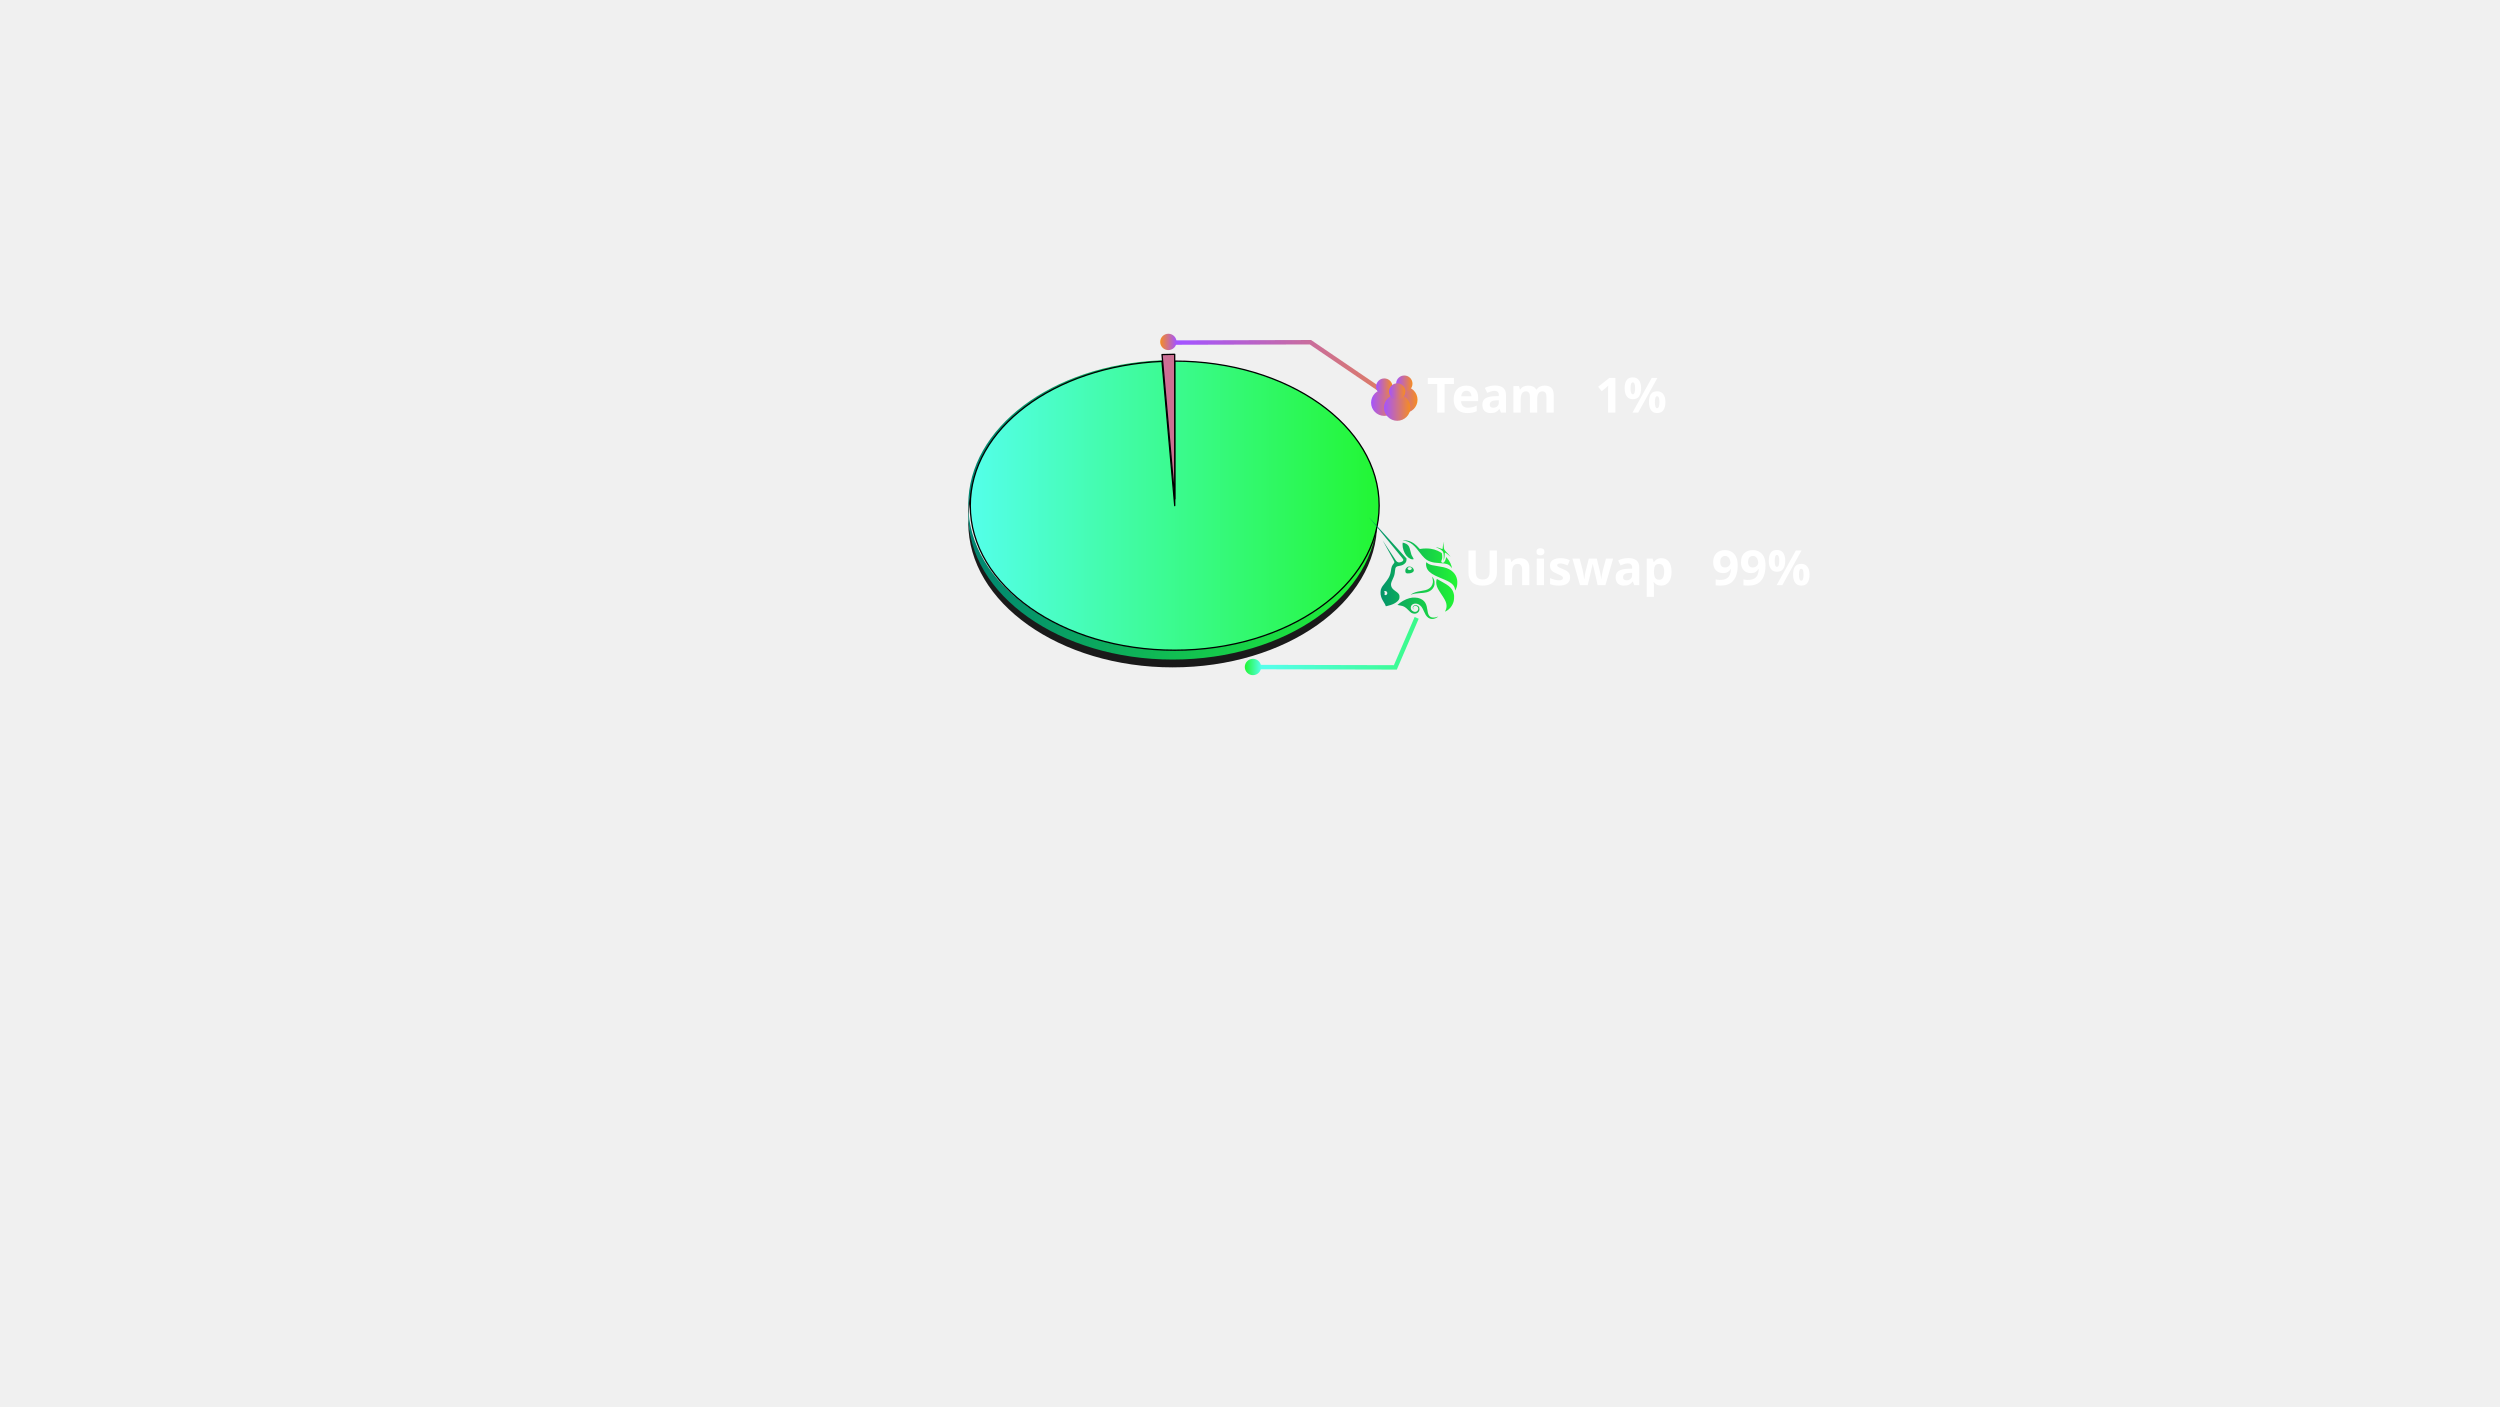
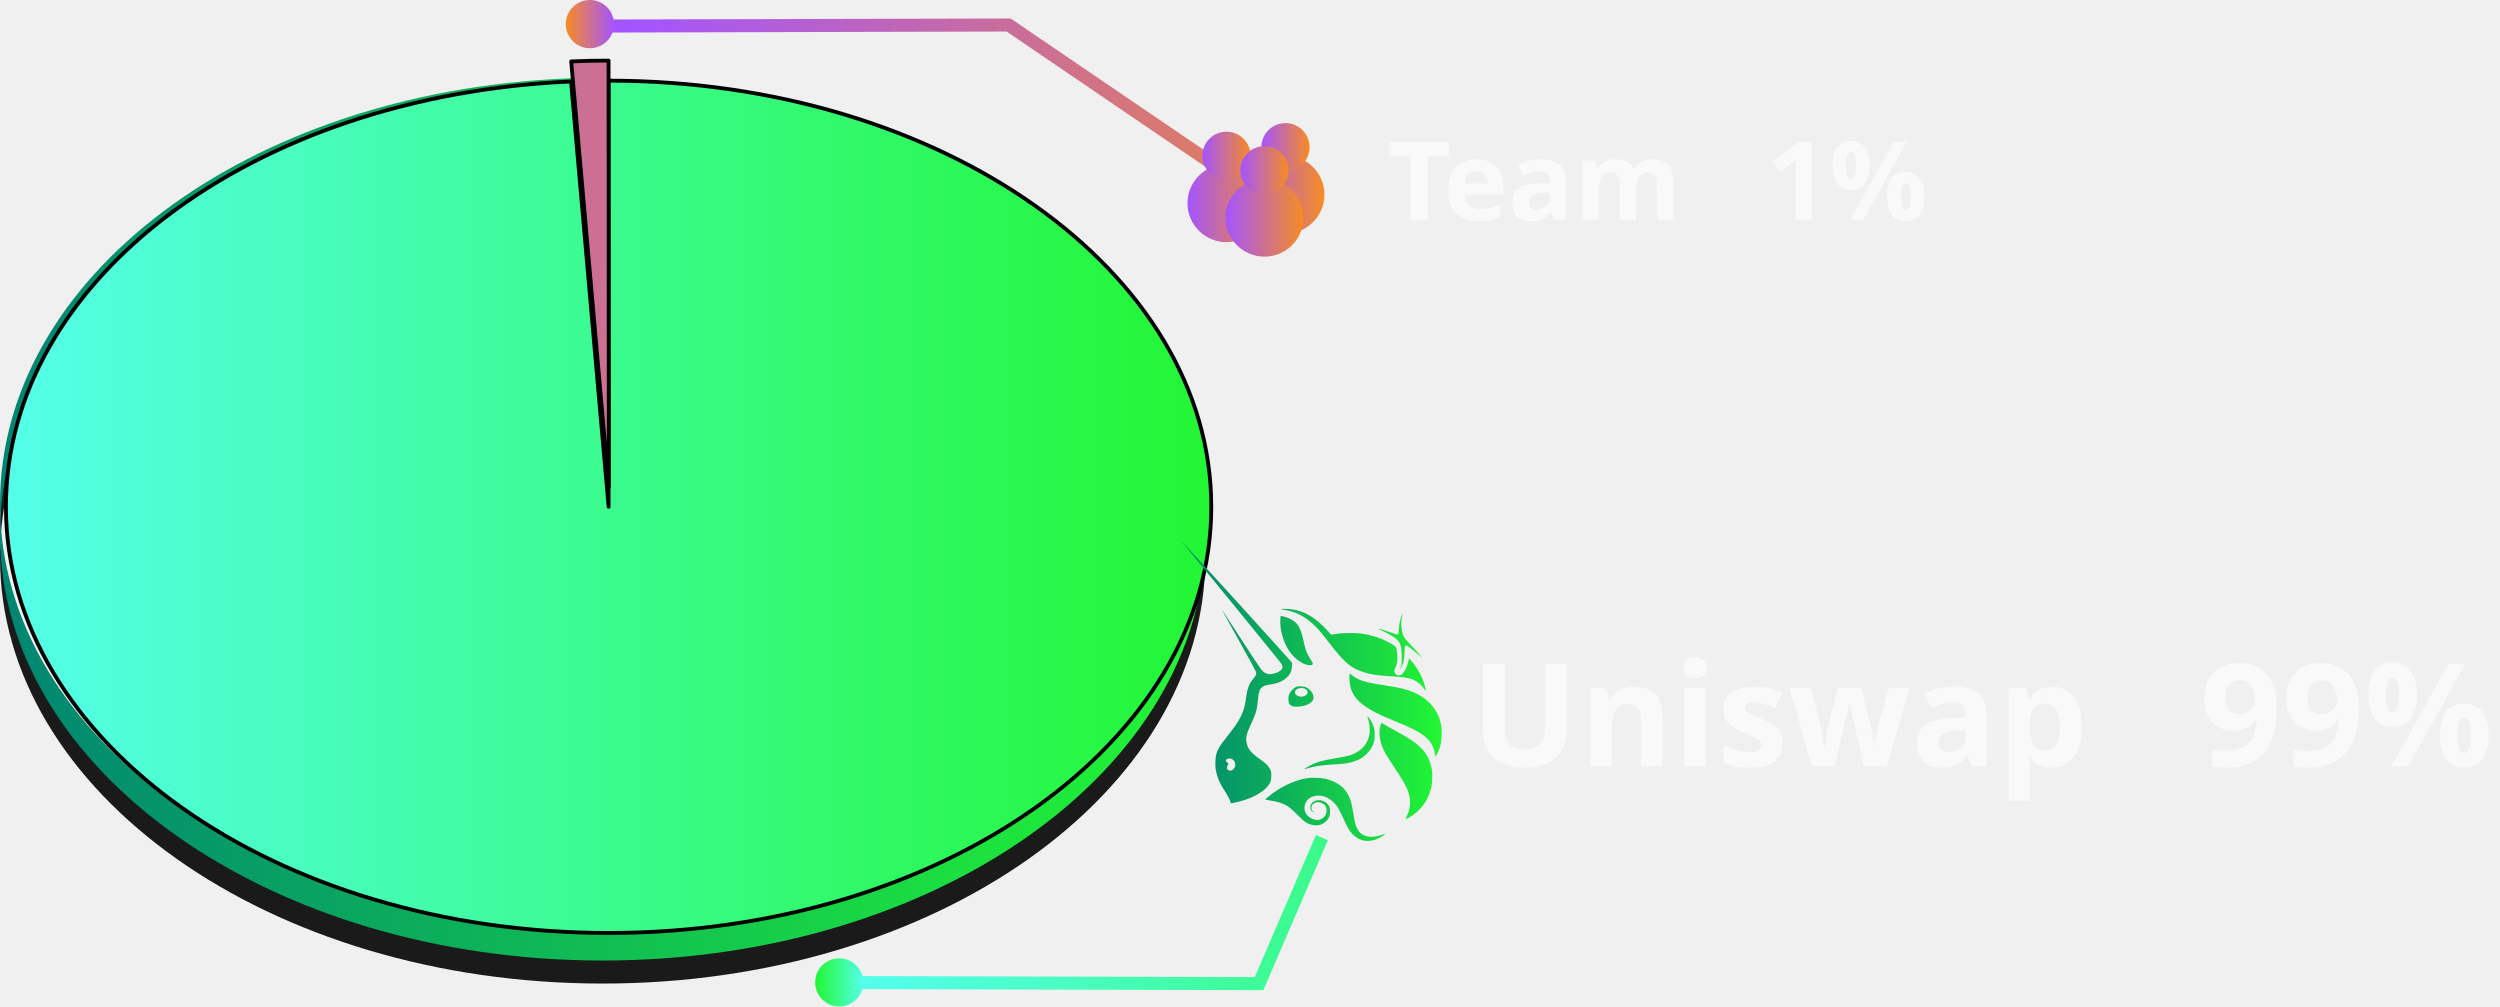
- <svg xmlns="http://www.w3.org/2000/svg" xmlns:xlink="http://www.w3.org/1999/xlink" width="1920" height="1080" viewBox="0 0 508 285.75" version="1.1" id="svg5" xml:space="preserve">
+ <svg xmlns="http://www.w3.org/2000/svg" xmlns:xlink="http://www.w3.org/1999/xlink" width="651.267" height="262.21" viewBox="0 0 172.314 69.377" version="1.1" id="svg5" xml:space="preserve">
  <defs id="defs2">
    <linearGradient id="linearGradient1855">
      <stop style="stop-color:#008572;stop-opacity:1;" offset="0" id="stop1851" />
      <stop style="stop-color:#22f633;stop-opacity:1;" offset="1" id="stop1853" />
    </linearGradient>
    <linearGradient id="linearGradient1847">
      <stop style="stop-color:#a454ff;stop-opacity:1;" offset="0" id="stop1843" />
      <stop style="stop-color:#f68c22;stop-opacity:1;" offset="1" id="stop1845" />
    </linearGradient>
    <linearGradient id="linearGradient1773">
      <stop style="stop-color:#54ffea;stop-opacity:1;" offset="0" id="stop1769" />
      <stop style="stop-color:#22f633;stop-opacity:1;" offset="1" id="stop1771" />
    </linearGradient>
    <linearGradient xlink:href="#linearGradient1855" id="linearGradient1775" x1="132.5" y1="170.727" x2="447.5" y2="170.727" gradientUnits="userSpaceOnUse" />
    <linearGradient xlink:href="#linearGradient1847" id="linearGradient1841" gradientUnits="userSpaceOnUse" x1="256.933" y1="54.796" x2="298.335" y2="172.273" />
    <linearGradient xlink:href="#linearGradient1847" id="linearGradient1849" gradientUnits="userSpaceOnUse" x1="132.5" y1="170.727" x2="447.5" y2="170.727" gradientTransform="translate(37.87081,48.69104)" />
    <linearGradient xlink:href="#linearGradient1773" id="linearGradient1857" gradientUnits="userSpaceOnUse" x1="132.5" y1="170.727" x2="447.5" y2="170.727" gradientTransform="translate(190.8998,-25.50483)" />
    <linearGradient xlink:href="#linearGradient1855" id="linearGradient1859" gradientUnits="userSpaceOnUse" x1="132.5" y1="170.727" x2="447.5" y2="170.727" />
    <linearGradient xlink:href="#linearGradient1847" id="linearGradient1971" x1="240.235" y1="76.257" x2="298.062" y2="76.257" gradientUnits="userSpaceOnUse" />
    <linearGradient xlink:href="#linearGradient1847" id="linearGradient2175" x1="293.465" y1="81.315" x2="298.835" y2="81.315" gradientUnits="userSpaceOnUse" gradientTransform="translate(-14.86086,0.5075906)" />
    <linearGradient xlink:href="#linearGradient1847" id="linearGradient2316" gradientUnits="userSpaceOnUse" gradientTransform="matrix(0.6191692,0,0,0.6191692,97.92221,28.20756)" x1="293.465" y1="81.315" x2="298.835" y2="81.315" />
    <linearGradient xlink:href="#linearGradient1847" id="linearGradient2371" gradientUnits="userSpaceOnUse" gradientTransform="translate(-12.23965,1.505543)" x1="293.465" y1="81.315" x2="298.835" y2="81.315" />
    <linearGradient xlink:href="#linearGradient1847" id="linearGradient2373" gradientUnits="userSpaceOnUse" gradientTransform="matrix(0.6191692,0,0,0.6191692,100.5434,29.20551)" x1="293.465" y1="81.315" x2="298.835" y2="81.315" />
    <linearGradient xlink:href="#linearGradient1847" id="linearGradient2408" gradientUnits="userSpaceOnUse" gradientTransform="translate(-10.79369,-0.08501236)" x1="293.465" y1="81.315" x2="298.835" y2="81.315" />
    <linearGradient xlink:href="#linearGradient1847" id="linearGradient2410" gradientUnits="userSpaceOnUse" gradientTransform="matrix(0.6191692,0,0,0.6191692,101.9894,27.61495)" x1="293.465" y1="81.315" x2="298.835" y2="81.315" />
    <linearGradient xlink:href="#linearGradient1847" id="linearGradient2447" gradientUnits="userSpaceOnUse" gradientTransform="matrix(0.6191692,0,0,0.6191692,-420.7793,19.13114)" x1="293.465" y1="81.315" x2="298.835" y2="81.315" />
    <linearGradient xlink:href="#linearGradient1855" id="linearGradient3196" x1="291.586" y1="122.361" x2="314.453" y2="122.361" gradientUnits="userSpaceOnUse" gradientTransform="matrix(0.7826022,0,0,0.7826022,50.03687,19.7125)" />
    <linearGradient xlink:href="#linearGradient1773" id="linearGradient3277" gradientUnits="userSpaceOnUse" x1="240.235" y1="76.257" x2="298.062" y2="76.257" gradientTransform="matrix(1,0,0,-1,17.26295,205.1543)" />
    <linearGradient xlink:href="#linearGradient1773" id="linearGradient3279" gradientUnits="userSpaceOnUse" gradientTransform="matrix(0.6191692,0,0,0.6191692,-437.97,-185.8786)" x1="293.465" y1="81.315" x2="298.835" y2="81.315" />
+     <linearGradient xlink:href="#linearGradient1855" id="linearGradient341" gradientUnits="userSpaceOnUse" x1="132.5" y1="170.727" x2="447.5" y2="170.727" />
+     <linearGradient xlink:href="#linearGradient1855" id="linearGradient343" gradientUnits="userSpaceOnUse" x1="132.5" y1="170.727" x2="447.5" y2="170.727" />
+     <linearGradient xlink:href="#linearGradient1855" id="linearGradient345" gradientUnits="userSpaceOnUse" x1="132.5" y1="170.727" x2="447.5" y2="170.727" />
+     <linearGradient xlink:href="#linearGradient1855" id="linearGradient347" gradientUnits="userSpaceOnUse" x1="132.5" y1="170.727" x2="447.5" y2="170.727" />
+     <linearGradient xlink:href="#linearGradient1855" id="linearGradient349" gradientUnits="userSpaceOnUse" x1="132.5" y1="170.727" x2="447.5" y2="170.727" />
+     <linearGradient xlink:href="#linearGradient1855" id="linearGradient351" gradientUnits="userSpaceOnUse" x1="132.5" y1="170.727" x2="447.5" y2="170.727" />
+     <linearGradient xlink:href="#linearGradient1855" id="linearGradient353" gradientUnits="userSpaceOnUse" x1="132.5" y1="170.727" x2="447.5" y2="170.727" />
+     <linearGradient xlink:href="#linearGradient1855" id="linearGradient355" gradientUnits="userSpaceOnUse" x1="132.5" y1="170.727" x2="447.5" y2="170.727" />
  </defs>
-   <g id="layer1">
+   <g id="layer1" transform="translate(-196.7545,-67.81661)">
    <circle style="fill:url(#linearGradient2408);fill-opacity:1;fill-rule:evenodd;stroke:none;stroke-width:1.373;stroke-linecap:square;stroke-dasharray:none;paint-order:markers stroke fill" id="path4803-3" cx="285.356" cy="81.23" r="2.685" />
    <circle style="fill:url(#linearGradient2410);fill-opacity:1;fill-rule:evenodd;stroke:none;stroke-width:0.85;stroke-linecap:square;stroke-dasharray:none;paint-order:markers stroke fill" id="path4803-1-14" cx="285.356" cy="77.963" r="1.662" />
-     <g class="highcharts-series highcharts-series-0" transform="matrix(0.2645833,0,0,0.2645833,161.5649,58.35903)" id="g37" style="font-size:12px;font-family:'lucida grande', 'lucida sans unicode', arial, helvetica, sans-serif;fill-opacity:1;fill:url(#linearGradient1775)">
+     <g class="highcharts-series highcharts-series-0" transform="matrix(0.2645833,0,0,0.2645833,161.5649,58.35903)" id="g37" style="font-size:12px;font-family:'lucida grande', 'lucida sans unicode', arial, helvetica, sans-serif;fill:url(#linearGradient1775);fill-opacity:1">
      <path fill="#379b19" d="m 447,173 c 0,61.312 -70.291,111.016 -157,111.016 -86.709,0 -157,-49.703 -157,-111.016 v 7.955 C 133,122.078 197.108,73.827 280.21,70.155 V 62.2 C 197.108,65.872 133,114.123 133,173 v 7.955 c 0,61.312 70.291,111.016 157,111.016 86.709,0 157,-49.703 157,-111.016 z" visibility="visible" id="path25-9" style="font-size:12px;font-family:'lucida grande', 'lucida sans unicode', arial, helvetica, sans-serif;fill:#1a1a1a;fill-opacity:1" />
-       <path fill="#379b19" d="m 280.21,56.2 v 7.955 L 290,174.955 V 167 Z" visibility="visible" id="path13" style="fill-opacity:1;fill:url(#linearGradient1775)" />
-       <path fill="#0279d4" d="m 280.211,56.2 v 7.955 L 290,174.955 V 167 Z" visibility="visible" id="path15" style="fill-opacity:1;fill:url(#linearGradient1775)" />
-       <path fill="#0279d4" d="m 289.937,55.984 v 7.955 L 290,174.955 V 167 Z" visibility="visible" id="path17" style="fill-opacity:1;fill:url(#linearGradient1775)" />
-       <path fill="#379b19" d="m 289.968,55.984 v 7.955 L 290,174.955 V 167 Z" visibility="visible" id="path19" style="fill-opacity:1;fill:url(#linearGradient1775)" />
-       <path fill="#0279d4" d="m 280.211,56.2 c 3.415,-0.151 6.304,-0.215 9.726,-0.216 v 7.955 c -3.422,9.66e-4 -6.311,0.065 -9.726,0.216 z" visibility="visible" id="path21" style="fill-opacity:1;fill:url(#linearGradient1775)" />
-       <path fill="#0279d4" d="m 290,167 c 0,0 0,0 0,0 v 7.955 c 0,0 0,0 0,0 z" visibility="visible" id="path23" style="fill-opacity:1;fill:url(#linearGradient1775)" />
-       <path fill="#379b19" d="m 447,167 c 0,61.312 -70.291,111.016 -157,111.016 -86.709,0 -157,-49.703 -157,-111.016 v 7.955 C 133,116.078 197.108,67.827 280.21,64.155 V 56.2 C 197.108,59.872 133,108.123 133,167 v 7.955 c 0,61.312 70.291,111.016 157,111.016 86.709,0 157,-49.703 157,-111.016 z" visibility="visible" id="path25" style="fill-opacity:1;fill:url(#linearGradient1775)" />
-       <path fill="#379b19" d="m 290,167 c 0,0 0,0 0,0 0,0 0,0 0,0 0,0 0,0 0,0 0,0 0,0 0,0 v 7.955 c 0,0 0,0 0,0 0,0 0,0 0,0 0,0 0,0 0,0 0,0 0,0 0,0 z" visibility="visible" id="path27" style="fill-opacity:1;fill:url(#linearGradient1775)" />
+       <path fill="#379b19" d="m 280.21,56.2 v 7.955 L 290,174.955 V 167 Z" visibility="visible" id="path13" style="fill:url(#linearGradient341);fill-opacity:1" />
+       <path fill="#0279d4" d="m 280.211,56.2 v 7.955 L 290,174.955 V 167 Z" visibility="visible" id="path15" style="fill:url(#linearGradient343);fill-opacity:1" />
+       <path fill="#0279d4" d="m 289.937,55.984 v 7.955 L 290,174.955 V 167 Z" visibility="visible" id="path17" style="fill:url(#linearGradient345);fill-opacity:1" />
+       <path fill="#379b19" d="m 289.968,55.984 v 7.955 L 290,174.955 V 167 Z" visibility="visible" id="path19" style="fill:url(#linearGradient347);fill-opacity:1" />
+       <path fill="#0279d4" d="m 280.211,56.2 c 3.415,-0.151 6.304,-0.215 9.726,-0.216 v 7.955 c -3.422,9.66e-4 -6.311,0.065 -9.726,0.216 z" visibility="visible" id="path21" style="fill:url(#linearGradient349);fill-opacity:1" />
+       <path fill="#0279d4" d="m 290,167 c 0,0 0,0 0,0 v 7.955 c 0,0 0,0 0,0 z" visibility="visible" id="path23" style="fill:url(#linearGradient351);fill-opacity:1" />
+       <path fill="#379b19" d="m 447,167 c 0,61.312 -70.291,111.016 -157,111.016 -86.709,0 -157,-49.703 -157,-111.016 v 7.955 C 133,116.078 197.108,67.827 280.21,64.155 V 56.2 C 197.108,59.872 133,108.123 133,167 v 7.955 c 0,61.312 70.291,111.016 157,111.016 86.709,0 157,-49.703 157,-111.016 z" visibility="visible" id="path25" style="fill:url(#linearGradient353);fill-opacity:1" />
+       <path fill="#379b19" d="m 290,167 c 0,0 0,0 0,0 0,0 0,0 0,0 0,0 0,0 0,0 0,0 0,0 0,0 v 7.955 c 0,0 0,0 0,0 0,0 0,0 0,0 0,0 0,0 0,0 0,0 0,0 0,0 z" visibility="visible" id="path27" style="fill:url(#linearGradient355);fill-opacity:1" />
      <g stroke="#ffffff" stroke-width="1" stroke-linejoin="round" id="g31" style="fill:url(#linearGradient1859);fill-opacity:1;stroke:#000000" transform="translate(-189.3541,26.27771)">
        <path fill="#50b432" d="m 480.868,30.479 c 86.709,-0.012 157.014,49.681 157.032,110.993 0.018,61.312 -70.259,111.026 -156.968,111.038 -86.709,0.013 -157.014,-49.681 -157.032,-110.993 -0.017,-58.885 64.096,-107.15 147.21,-110.822 l 9.79,110.8 c 0,0 0,0 0,0 0,0 0,0 0,0 0,0 0,0 0,0 0,0 0,0 0,0 z" visibility="visible" id="path29" style="fill:url(#linearGradient1857);fill-opacity:1;stroke:#000000" />
      </g>
      <g stroke="#ffffff" stroke-width="1" stroke-linejoin="round" id="g35" style="fill:url(#linearGradient1841);fill-opacity:1;stroke:#000000" transform="translate(-36.27818,-53.14076)">
        <path fill="#1b92ed" d="m 318.082,104.891 c 3.415,-0.151 6.304,-0.215 9.726,-0.216 l 0.063,111.016 c 0,0 0,0 0,0 z" visibility="visible" id="path33" style="fill:url(#linearGradient1849);fill-opacity:1;stroke:#000000" />
      </g>
    </g>
    <path style="fill:none;stroke:url(#linearGradient1971);stroke-width:0.9;stroke-linecap:butt;stroke-linejoin:miter;stroke-dasharray:none;stroke-opacity:1" d="m 281.593,79.964 -15.32,-10.424 -27.876,0.071" id="path4600" />
    <circle style="fill:url(#linearGradient2175);fill-opacity:1;fill-rule:evenodd;stroke:none;stroke-width:1.373;stroke-linecap:square;stroke-dasharray:none;paint-order:markers stroke fill" id="path4803" cx="281.289" cy="81.823" r="2.685" />
    <circle style="fill:url(#linearGradient2316);fill-opacity:1;fill-rule:evenodd;stroke:none;stroke-width:0.85;stroke-linecap:square;stroke-dasharray:none;paint-order:markers stroke fill" id="path4803-1" cx="281.289" cy="78.555" r="1.662" />
    <circle style="fill:url(#linearGradient2371);fill-opacity:1;fill-rule:evenodd;stroke:none;stroke-width:1.373;stroke-linecap:square;stroke-dasharray:none;paint-order:markers stroke fill" id="path4803-8" cx="283.91" cy="82.821" r="2.685" />
    <circle style="fill:url(#linearGradient2373);fill-opacity:1;fill-rule:evenodd;stroke:none;stroke-width:0.85;stroke-linecap:square;stroke-dasharray:none;paint-order:markers stroke fill" id="path4803-1-1" cx="283.91" cy="79.553" r="1.662" />
    <circle style="fill:url(#linearGradient2447);fill-opacity:1;fill-rule:evenodd;stroke:none;stroke-width:0.85;stroke-linecap:square;stroke-dasharray:none;paint-order:markers stroke fill" id="path4803-1-1-6" cx="-237.412" cy="69.479" r="1.662" transform="scale(-1,1)" />
    <path style="fill:none;stroke:url(#linearGradient3277);stroke-width:0.9;stroke-linecap:butt;stroke-linejoin:miter;stroke-dasharray:none;stroke-opacity:1" d="m 287.866,125.551 -4.331,10.062 -27.876,-0.071" id="path4600-3" />
    <circle style="fill:url(#linearGradient3279);fill-opacity:1;fill-rule:evenodd;stroke:none;stroke-width:0.85;stroke-linecap:square;stroke-dasharray:none;paint-order:markers stroke fill" id="path4803-1-1-6-8" cx="-254.603" cy="-135.531" r="1.662" transform="scale(-1)" />
-     <text xml:space="preserve" style="font-stretch:condensed;font-size:9.878px;line-height:1.4;font-family:Impact;-inkscape-font-specification:'Impact Condensed';text-decoration-color:#000000;white-space:pre;fill:#ffffff;stroke:none;stroke-width:0.9;stroke-linecap:round;stroke-linejoin:round;stroke-dasharray:none;paint-order:markers stroke fill;stop-color:#000000" x="289.93" y="83.841" id="text2231">
-       <tspan id="tspan2229" style="font-style:normal;font-variant:normal;font-weight:800;font-stretch:normal;font-family:Poppins;-inkscape-font-specification:'Poppins Ultra-Bold';stroke-width:0.9;fill:#ffffff" x="289.93" y="83.841">Team   1%</tspan>
+     <text xml:space="preserve" style="font-stretch:condensed;font-size:7.539px;line-height:1.4;font-family:Impact;-inkscape-font-specification:'Impact Condensed';text-decoration-color:#000000;white-space:pre;fill:#f9f9f9;stroke:none;stroke-width:0.687;stroke-linecap:round;stroke-linejoin:round;stroke-dasharray:none;paint-order:markers stroke fill;stop-color:#000000" x="292.387" y="82.999" id="text2231">
+       <tspan id="tspan2229" style="font-style:normal;font-variant:normal;font-weight:800;font-stretch:normal;font-family:Poppins;-inkscape-font-specification:'Poppins Ultra-Bold';fill:#f9f9f9;stroke-width:0.687" x="292.387" y="82.999">Team   1%</tspan>
    </text>
-     <text xml:space="preserve" style="font-stretch:condensed;font-size:9.878px;line-height:1.4;font-family:Impact;-inkscape-font-specification:'Impact Condensed';text-decoration-color:#000000;white-space:pre;fill:#ffffff;stroke:none;stroke-width:0.9;stroke-linecap:round;stroke-linejoin:round;stroke-dasharray:none;paint-order:markers stroke fill;stop-color:#000000" x="297.548" y="118.902" id="text2231-8">
-       <tspan id="tspan2229-5" style="font-style:normal;font-variant:normal;font-weight:800;font-stretch:normal;font-family:Poppins;-inkscape-font-specification:'Poppins Ultra-Bold';stroke-width:0.9;fill:#ffffff" x="297.548" y="118.902">Uniswap   99%</tspan>
+     <text xml:space="preserve" style="font-stretch:condensed;font-size:9.878px;line-height:1.4;font-family:Impact;-inkscape-font-specification:'Impact Condensed';text-decoration-color:#000000;white-space:pre;fill:#f9f9f9;stroke:none;stroke-width:0.9;stroke-linecap:round;stroke-linejoin:round;stroke-dasharray:none;paint-order:markers stroke fill;stop-color:#000000" x="298.127" y="120.637" id="text2231-8">
+       <tspan id="tspan2229-5" style="font-style:normal;font-variant:normal;font-weight:800;font-stretch:normal;font-family:Poppins;-inkscape-font-specification:'Poppins Ultra-Bold';fill:#f9f9f9;stroke-width:0.9" x="298.127" y="120.637">Uniswap   99%</tspan>
    </text>
    <path style="fill:url(#linearGradient3196);fill-opacity:1;stroke-width:0.012" d="m 290.889,125.772 c -0.453,-0.038 -0.865,-0.32 -1.176,-0.804 -0.069,-0.108 -0.223,-0.416 -0.351,-0.702 -0.214,-0.48 -0.369,-0.77 -0.51,-0.955 -0.142,-0.185 -0.415,-0.411 -0.622,-0.516 -0.112,-0.056 -0.273,-0.107 -0.404,-0.126 -0.56,-0.084 -1.028,0.181 -1.141,0.645 -0.029,0.119 -0.021,0.325 0.017,0.433 0.076,0.218 0.229,0.376 0.479,0.493 0.248,0.116 0.461,0.122 0.668,0.018 0.094,-0.047 0.217,-0.171 0.268,-0.268 0.092,-0.176 0.1,-0.419 0.018,-0.582 -0.074,-0.146 -0.286,-0.275 -0.492,-0.299 -0.199,-0.023 -0.425,0.102 -0.481,0.265 -0.023,0.066 -0.025,0.179 -0.005,0.246 0.018,0.061 0.078,0.121 0.17,0.172 0.051,0.028 0.061,0.037 0.035,0.032 -0.111,-0.023 -0.21,-0.094 -0.26,-0.188 -0.022,-0.041 -0.026,-0.068 -0.026,-0.168 0,-0.108 0.003,-0.126 0.035,-0.191 0.094,-0.193 0.297,-0.308 0.543,-0.308 0.141,1.4e-4 0.235,0.024 0.38,0.095 0.088,0.043 0.13,0.073 0.197,0.14 0.15,0.151 0.199,0.287 0.199,0.555 0,0.278 -0.068,0.454 -0.247,0.642 -0.257,0.27 -0.637,0.367 -1.029,0.264 -0.334,-0.088 -0.456,-0.172 -0.903,-0.619 -0.42,-0.42 -0.587,-0.564 -0.815,-0.701 -0.286,-0.172 -0.608,-0.271 -1.204,-0.367 -0.155,-0.025 -0.28,-0.049 -0.279,-0.054 0.005,-0.014 0.382,-0.323 0.515,-0.422 0.781,-0.581 1.767,-0.996 2.536,-1.067 0.299,-0.028 0.828,-7.9e-4 1.109,0.056 0.157,0.032 0.441,0.131 0.607,0.212 0.51,0.249 0.836,0.588 1.05,1.087 0.109,0.256 0.163,0.483 0.28,1.182 0.09,0.542 0.127,0.692 0.218,0.887 0.19,0.407 0.44,0.585 0.883,0.628 0.28,0.027 0.555,-0.019 0.957,-0.161 0.068,-0.024 0.129,-0.042 0.136,-0.039 0.039,0.013 -0.339,0.253 -0.542,0.345 -0.265,0.119 -0.528,0.164 -0.813,0.14 z m 2.752,-1.515 c 0.005,-0.015 0.035,-0.086 0.068,-0.158 0.188,-0.415 0.244,-0.667 0.232,-1.036 -0.018,-0.526 -0.189,-0.96 -0.696,-1.761 -0.061,-0.097 -0.228,-0.352 -0.369,-0.566 -0.479,-0.725 -0.622,-0.958 -0.739,-1.202 -0.279,-0.586 -0.362,-1.134 -0.251,-1.647 0.036,-0.167 0.065,-0.238 0.097,-0.238 0.014,0 0.067,0.026 0.116,0.058 0.169,0.109 0.451,0.268 1.107,0.627 0.996,0.545 1.505,0.951 1.846,1.471 0.228,0.348 0.389,0.83 0.42,1.26 0.022,0.306 -0.015,0.844 -0.075,1.081 -0.229,0.909 -0.798,1.646 -1.589,2.057 -0.086,0.045 -0.161,0.082 -0.166,0.082 -0.005,0 -0.005,-0.012 -2.3e-4,-0.027 z m -12.058,-1.084 c -0.006,-0.008 -0.017,-0.049 -0.025,-0.091 -0.025,-0.138 -0.137,-0.347 -0.503,-0.936 -0.203,-0.326 -0.309,-0.554 -0.406,-0.869 -0.1,-0.324 -0.138,-0.619 -0.125,-0.948 0.017,-0.411 0.056,-0.582 0.203,-0.878 0.121,-0.245 0.178,-0.327 0.58,-0.834 0.429,-0.541 0.643,-0.838 0.824,-1.145 0.255,-0.431 0.403,-0.841 0.472,-1.308 0.07,-0.47 0.086,-0.565 0.114,-0.694 0.06,-0.27 0.153,-0.502 0.271,-0.678 0.03,-0.045 0.107,-0.144 0.17,-0.219 0.138,-0.163 0.184,-0.251 0.184,-0.347 10e-6,-0.123 -0.064,-0.242 -1.833,-3.415 -0.424,-0.76 -0.538,-0.969 -0.516,-0.949 0.02,0.019 0.317,0.475 1.158,1.775 0.831,1.286 1.371,2.105 1.517,2.301 0.134,0.18 0.271,0.278 0.456,0.326 0.117,0.03 0.203,0.03 0.351,-3.8e-4 0.312,-0.064 0.551,-0.192 0.64,-0.344 0.027,-0.046 0.033,-0.069 0.032,-0.139 -1.8e-4,-0.119 -0.03,-0.167 -0.359,-0.578 -0.768,-0.958 -3.585,-4.41 -5.472,-6.706 -0.986,-1.2 -1.177,-1.436 -1.046,-1.297 0.932,0.993 6.861,7.511 7.448,8.188 l 0.093,0.107 -0.006,0.179 c -0.012,0.344 -0.076,0.527 -0.257,0.74 -0.122,0.144 -0.33,0.298 -0.517,0.385 -0.201,0.093 -0.398,0.146 -0.752,0.202 -0.334,0.053 -0.446,0.094 -0.564,0.207 -0.157,0.15 -0.207,0.306 -0.252,0.794 -0.069,0.743 -0.129,0.966 -0.453,1.662 -0.339,0.73 -0.397,0.955 -0.339,1.315 0.071,0.438 0.302,0.728 0.929,1.168 0.105,0.074 0.239,0.173 0.299,0.221 0.278,0.225 0.434,0.453 0.471,0.687 0.017,0.109 0.006,0.436 -0.019,0.551 -0.073,0.338 -0.479,0.738 -1.061,1.044 -0.403,0.212 -0.989,0.408 -1.522,0.51 -0.15,0.029 -0.168,0.03 -0.184,0.01 z m 0.053,-2.254 c 0.135,-0.04 0.248,-0.195 0.262,-0.359 0.022,-0.268 -0.201,-0.496 -0.453,-0.463 -0.114,0.015 -0.187,0.071 -0.187,0.145 0,0.059 0.01,0.074 0.079,0.118 0.097,0.062 0.1,0.083 0.035,0.214 -0.044,0.088 -0.054,0.121 -0.054,0.172 0,0.059 0.003,0.067 0.051,0.113 0.079,0.075 0.156,0.093 0.267,0.06 z m 5.042,-0.114 c 0.023,-0.02 0.095,-0.067 0.161,-0.105 0.58,-0.337 0.887,-0.434 1.971,-0.621 0.806,-0.139 1.03,-0.195 1.302,-0.326 0.585,-0.281 0.953,-0.763 1.039,-1.36 0.045,-0.31 -0.002,-0.735 -0.12,-1.101 -0.022,-0.069 -0.039,-0.126 -0.037,-0.128 0.006,-0.006 0.157,0.177 0.207,0.25 0.117,0.174 0.251,0.496 0.284,0.682 0.021,0.124 0.025,0.574 0.005,0.715 -0.027,0.196 -0.161,0.508 -0.298,0.696 -0.425,0.582 -1.042,0.883 -1.976,0.965 -0.075,0.006 -0.351,0.025 -0.613,0.042 -0.876,0.055 -1.297,0.121 -1.782,0.279 -0.082,0.027 -0.157,0.048 -0.166,0.048 -0.009,-2.8e-4 0.002,-0.017 0.025,-0.036 z m 8.995,-0.876 c -0.006,-0.025 -0.015,-0.089 -0.02,-0.141 -0.032,-0.384 -0.205,-0.74 -0.506,-1.044 -0.308,-0.311 -0.77,-0.588 -1.549,-0.931 -0.256,-0.113 -0.369,-0.16 -0.995,-0.417 -0.773,-0.318 -1.238,-0.55 -1.65,-0.824 -0.778,-0.518 -1.121,-1.045 -1.18,-1.82 -0.013,-0.172 -0.005,-0.509 0.013,-0.509 0.005,0 0.068,0.045 0.139,0.1 0.167,0.129 0.273,0.196 0.417,0.268 0.371,0.184 0.78,0.28 1.957,0.46 0.529,0.081 0.807,0.133 1.092,0.203 0.814,0.2 1.422,0.518 1.892,0.988 0.422,0.422 0.676,0.9 0.798,1.502 0.079,0.39 0.053,1.074 -0.056,1.47 -0.059,0.213 -0.254,0.659 -0.314,0.715 l -0.028,0.026 z m -9.75,-3.411 c -0.133,-0.021 -0.261,-0.105 -0.313,-0.205 -0.049,-0.094 -0.068,-0.387 -0.035,-0.527 0.037,-0.156 0.131,-0.313 0.268,-0.447 0.099,-0.097 0.184,-0.153 0.294,-0.193 0.06,-0.022 0.095,-0.026 0.231,-0.025 0.269,7.8e-4 0.434,0.052 0.6,0.185 0.258,0.208 0.388,0.531 0.297,0.737 -0.095,0.213 -0.4,0.389 -0.795,0.458 -0.128,0.022 -0.448,0.033 -0.546,0.017 z m 0.703,-0.714 c 0.27,-0.093 0.338,-0.318 0.141,-0.467 -0.091,-0.069 -0.191,-0.099 -0.327,-0.097 -0.125,0.002 -0.205,0.025 -0.3,0.088 -0.08,0.053 -0.12,0.118 -0.126,0.203 -0.005,0.061 -7.8e-4,0.077 0.026,0.117 0.047,0.071 0.157,0.141 0.273,0.174 0.082,0.023 0.219,0.015 0.315,-0.018 z m 8.288,-0.491 c -0.235,-0.35 -0.529,-0.579 -0.896,-0.699 -0.28,-0.091 -0.604,-0.134 -1.355,-0.18 -0.977,-0.059 -1.421,-0.125 -1.924,-0.288 -0.57,-0.185 -0.91,-0.388 -1.321,-0.79 -0.31,-0.304 -0.52,-0.55 -1.048,-1.233 -0.468,-0.605 -0.638,-0.809 -0.895,-1.075 -0.579,-0.599 -1.168,-0.957 -1.868,-1.134 -0.103,-0.026 -0.508,-0.102 -0.544,-0.102 -0.006,-10e-6 -0.005,-0.007 0.003,-0.015 0.011,-0.011 0.078,-0.015 0.256,-0.014 0.737,0.003 1.374,0.212 1.998,0.653 0.34,0.241 0.748,0.622 1.1,1.029 0.085,0.098 0.086,0.099 0.133,0.092 0.026,-0.004 0.13,-0.02 0.231,-0.036 0.402,-0.063 0.503,-0.07 0.996,-0.071 0.489,-3.5e-4 0.589,0.006 0.947,0.061 0.474,0.072 0.957,0.21 1.369,0.391 0.275,0.121 0.716,0.367 0.827,0.461 0.05,0.042 0.055,0.053 0.078,0.15 0.059,0.256 0.086,0.619 0.062,0.84 -0.02,0.184 -0.061,0.332 -0.137,0.494 -0.053,0.113 -0.066,0.153 -0.066,0.201 0,0.234 0.24,0.394 0.443,0.297 0.116,-0.055 0.24,-0.207 0.343,-0.418 0.085,-0.174 0.139,-0.336 0.191,-0.569 0.021,-0.097 0.043,-0.172 0.048,-0.167 0.141,0.151 0.39,0.473 0.514,0.664 0.258,0.399 0.465,0.847 0.556,1.2 0.034,0.132 0.079,0.399 0.07,0.409 -0.002,0.002 -0.053,-0.066 -0.111,-0.153 z m -1.649,-1.385 c 0,-0.013 0.019,-0.072 0.041,-0.132 0.055,-0.146 0.066,-0.249 0.066,-0.618 0,-0.966 -0.106,-1.192 -0.735,-1.567 -0.139,-0.083 -0.538,-0.286 -0.778,-0.397 -0.069,-0.032 -0.119,-0.06 -0.112,-0.062 0.038,-0.014 0.596,0.154 0.958,0.288 0.318,0.118 0.369,0.132 0.403,0.114 0.033,-0.018 0.045,-0.086 0.068,-0.393 0.03,-0.412 0.081,-0.652 0.187,-0.886 0.047,-0.104 0.093,-0.19 0.093,-0.174 0,0.004 -0.016,0.059 -0.035,0.122 -0.098,0.318 -0.107,0.635 -0.03,1.085 0.029,0.174 0.071,0.308 0.122,0.399 0.053,0.094 0.176,0.242 0.351,0.425 0.48,0.501 0.631,0.669 0.799,0.891 l 0.109,0.143 -0.143,-0.13 c -0.268,-0.245 -0.701,-0.593 -0.848,-0.681 -0.079,-0.048 -0.12,-0.051 -0.156,-0.013 -0.042,0.045 -0.05,0.093 -0.061,0.399 -0.016,0.402 -0.044,0.604 -0.114,0.819 -0.031,0.095 -0.131,0.315 -0.165,0.365 -0.018,0.025 -0.019,0.025 -0.019,0.003 z m -6.359,-0.269 c -0.209,-0.035 -0.495,-0.179 -0.746,-0.377 -0.109,-0.086 -0.33,-0.307 -0.414,-0.414 -0.45,-0.573 -0.75,-1.446 -0.748,-2.18 2.7e-4,-0.166 0.017,-0.408 0.028,-0.42 0.011,-0.011 0.212,0.038 0.363,0.088 0.573,0.191 0.854,0.46 1.042,1.001 0.059,0.171 0.107,0.347 0.169,0.623 0.096,0.428 0.161,0.667 0.216,0.793 0.057,0.131 0.226,0.433 0.339,0.608 0.09,0.138 0.105,0.187 0.073,0.23 -0.013,0.017 -0.041,0.037 -0.064,0.045 -0.047,0.016 -0.167,0.018 -0.259,0.002 z" id="path3188" />
  </g>
</svg>
